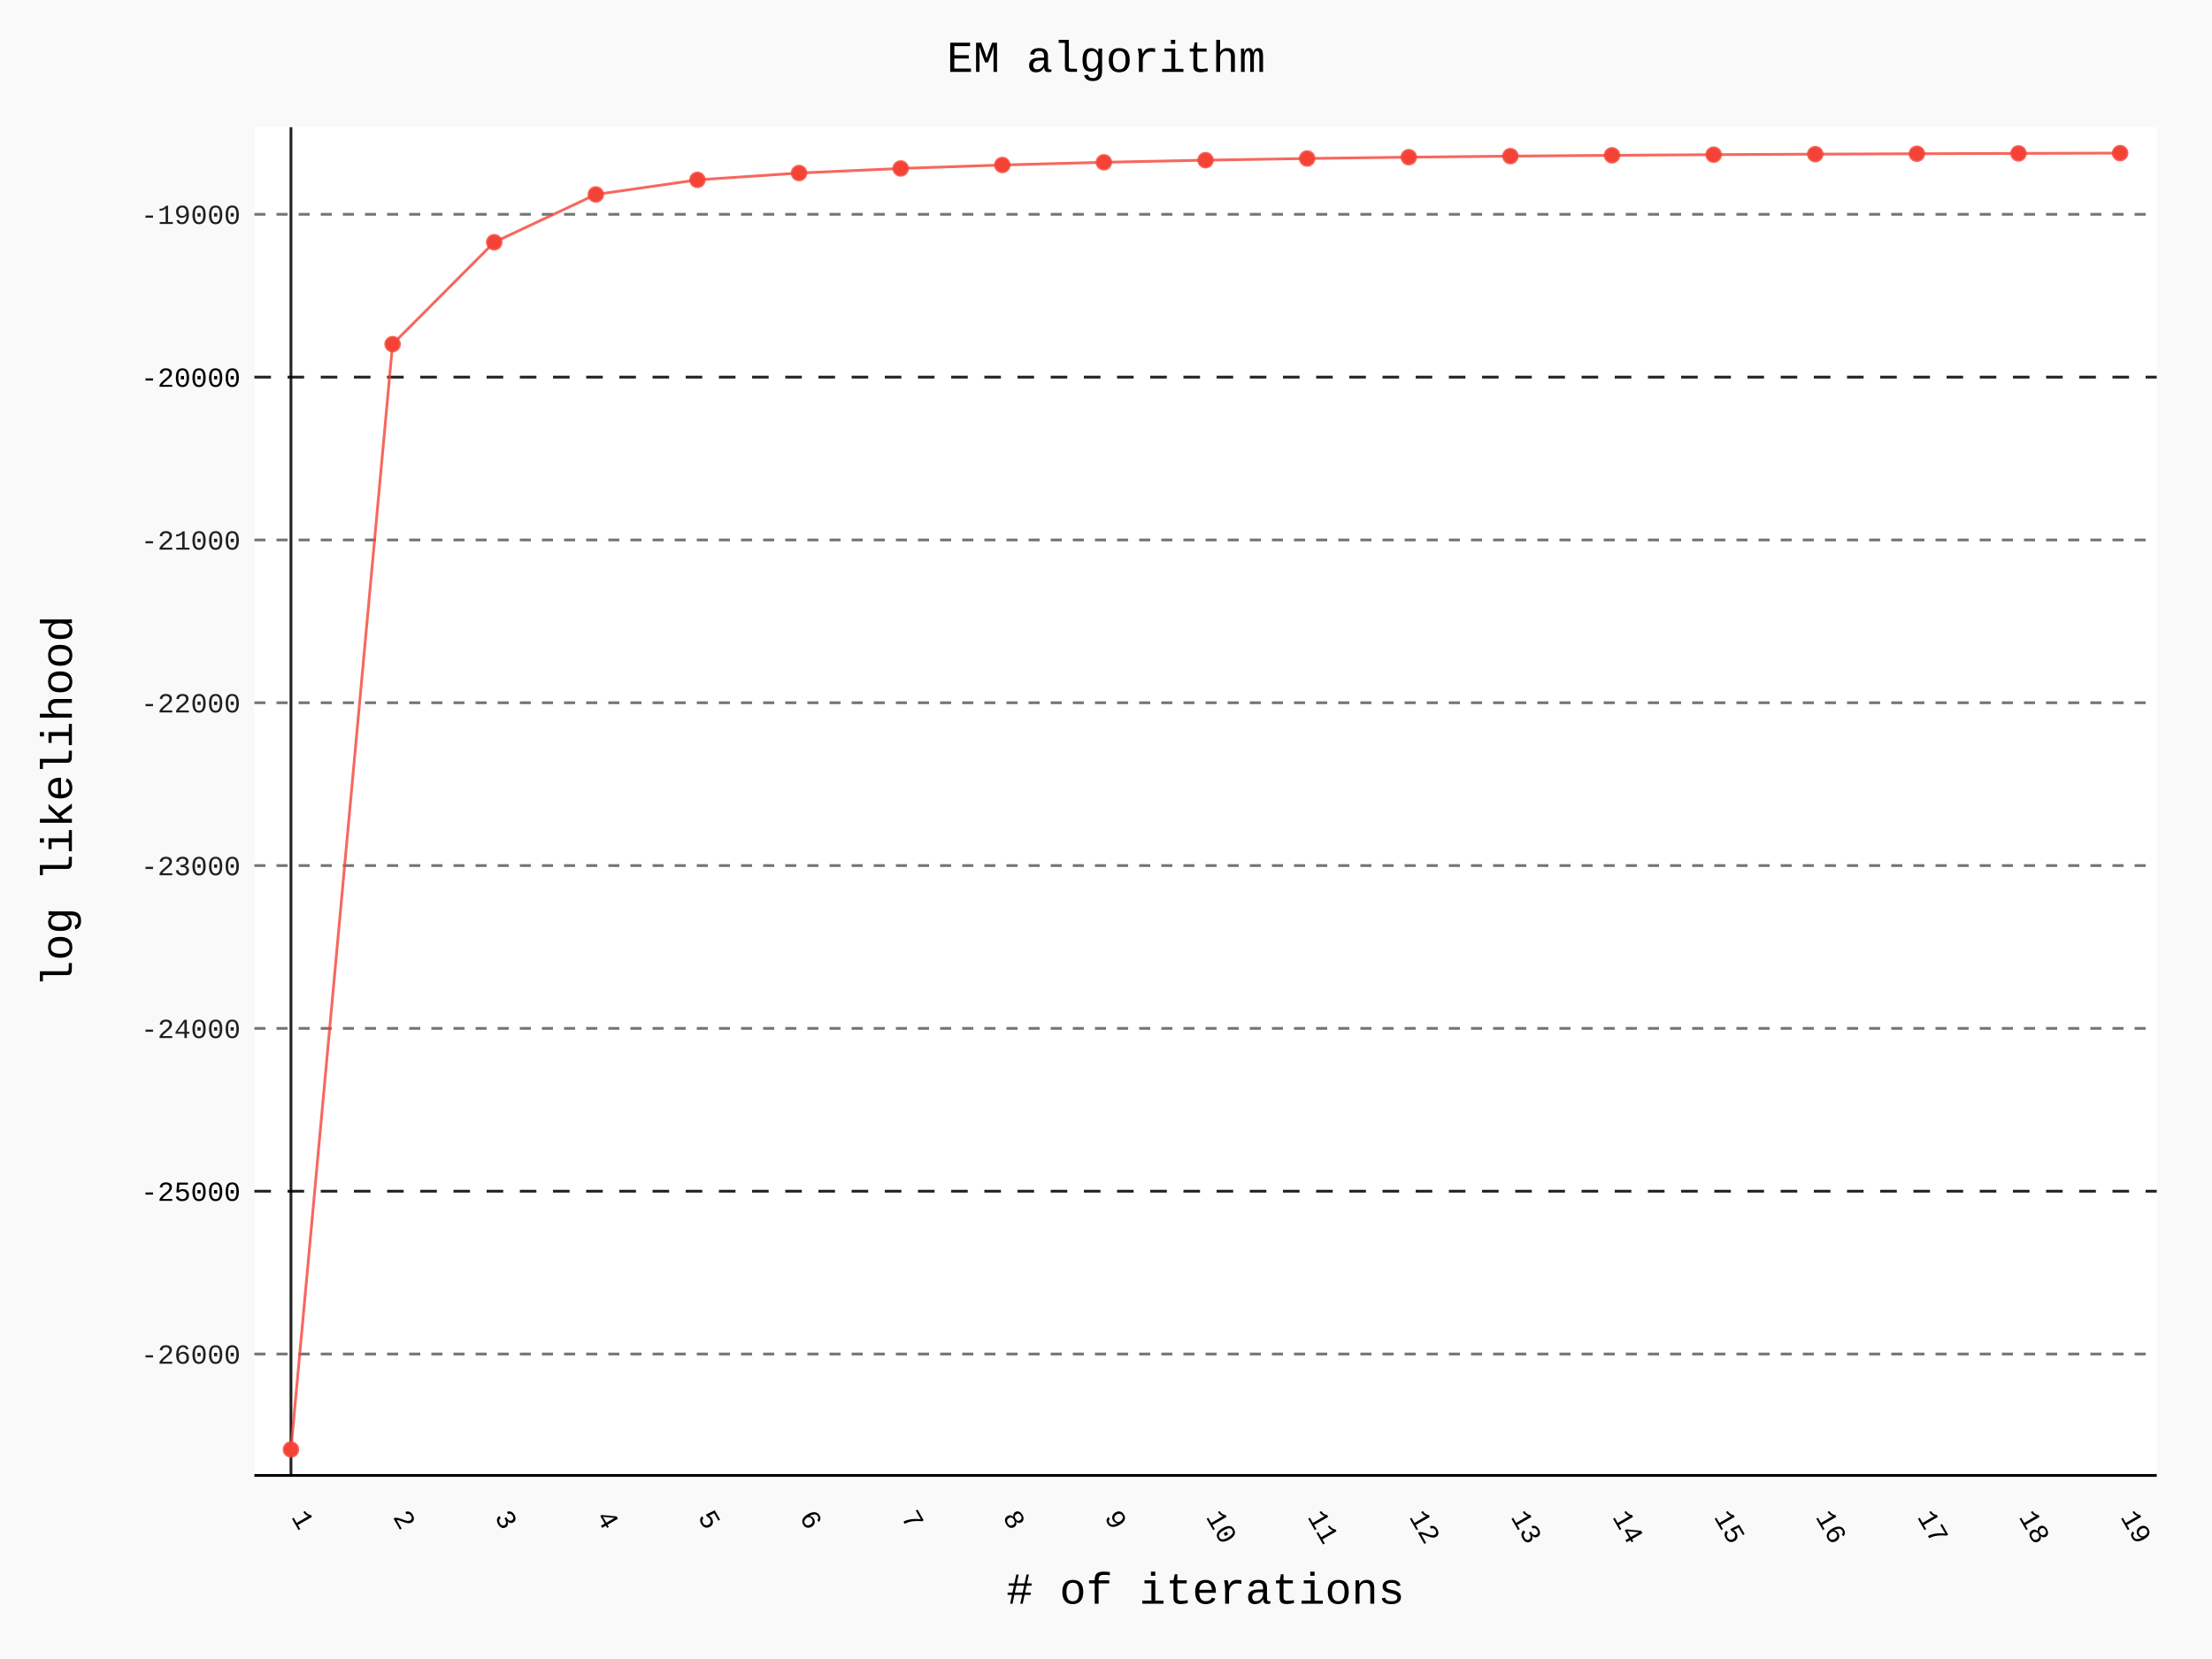
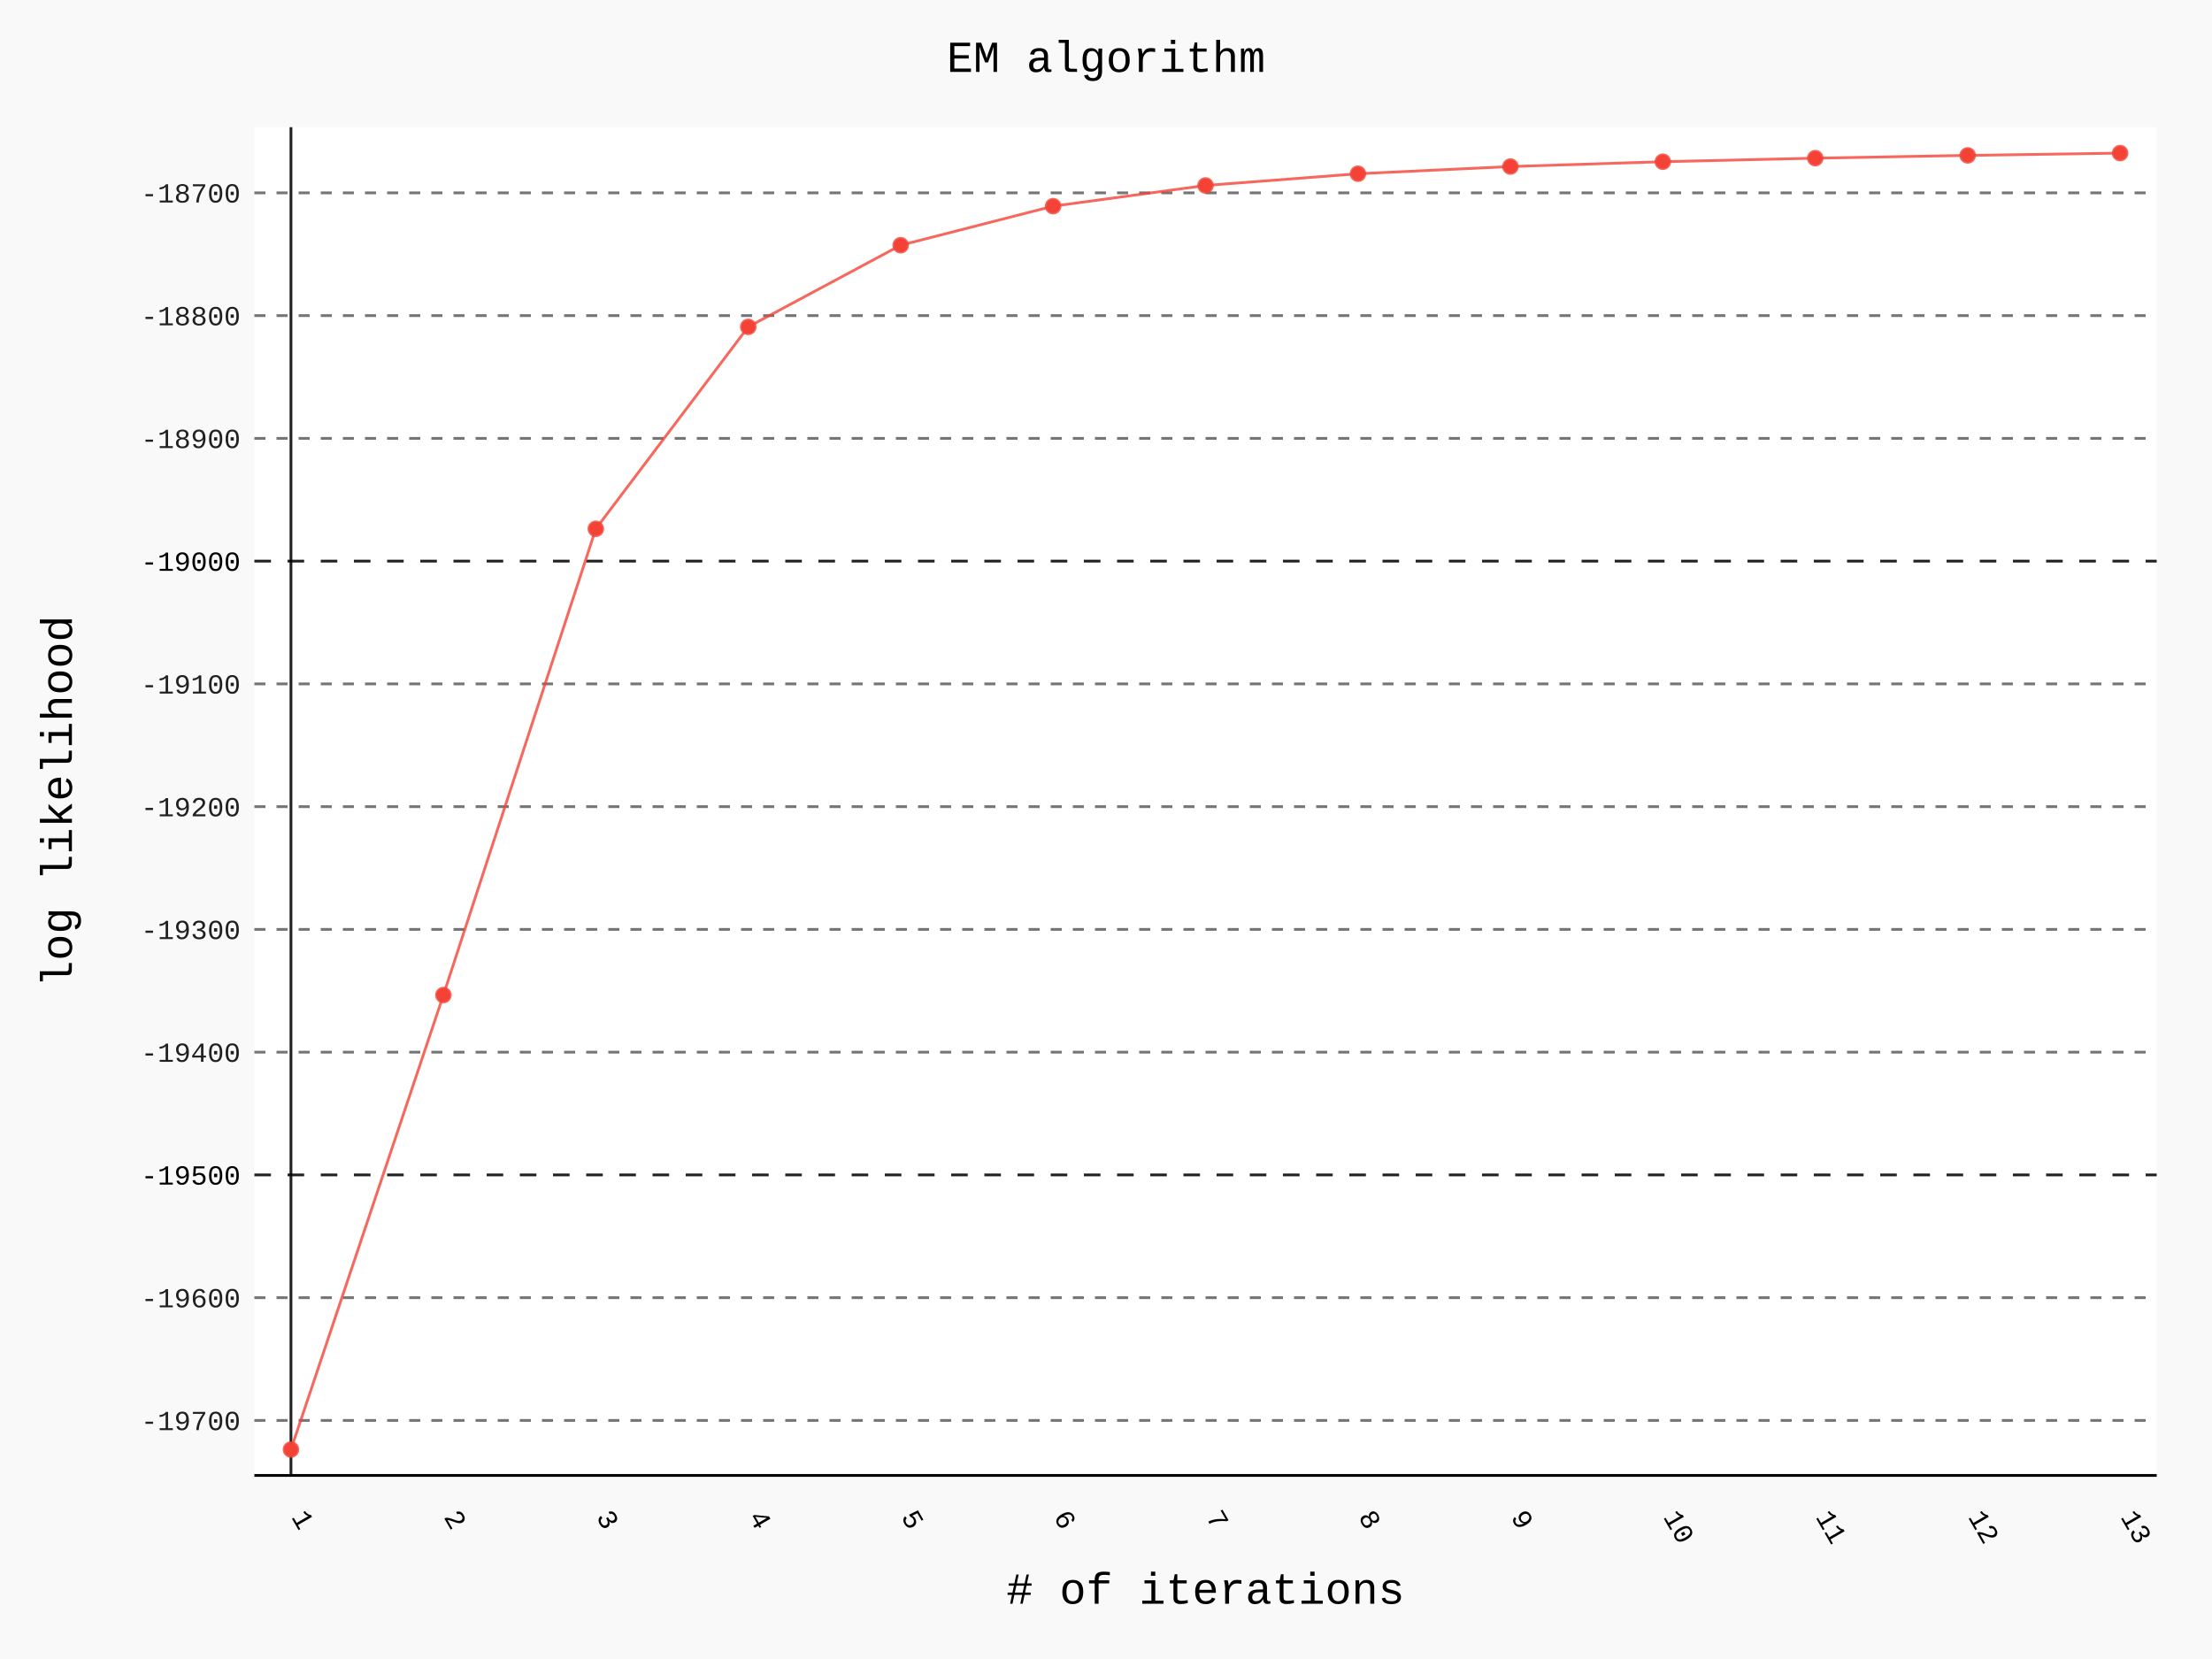
- <svg xmlns="http://www.w3.org/2000/svg" class="pygal-chart" id="chart-262b652d-65a7-4673-93a3-35cf1254a4ff" viewBox="0 0 800 600">
+ <svg xmlns="http://www.w3.org/2000/svg" class="pygal-chart" id="chart-e8ba4395-fc9b-4cc6-81cd-032bfb4ec3a4" viewBox="0 0 800 600">
  <defs>
-     <style type="text/css">#chart-262b652d-65a7-4673-93a3-35cf1254a4ff{-webkit-user-select:none;-webkit-font-smoothing:antialiased;font-family:Consolas,"Liberation Mono",Menlo,Courier,monospace}#chart-262b652d-65a7-4673-93a3-35cf1254a4ff .title{font-family:Consolas,"Liberation Mono",Menlo,Courier,monospace;font-size:16px}#chart-262b652d-65a7-4673-93a3-35cf1254a4ff .legends .legend text{font-family:Consolas,"Liberation Mono",Menlo,Courier,monospace;font-size:14px}#chart-262b652d-65a7-4673-93a3-35cf1254a4ff .axis text{font-family:Consolas,"Liberation Mono",Menlo,Courier,monospace;font-size:10px}#chart-262b652d-65a7-4673-93a3-35cf1254a4ff .axis text.major{font-family:Consolas,"Liberation Mono",Menlo,Courier,monospace;font-size:10px}#chart-262b652d-65a7-4673-93a3-35cf1254a4ff .text-overlay text.value{font-family:Consolas,"Liberation Mono",Menlo,Courier,monospace;font-size:16px}#chart-262b652d-65a7-4673-93a3-35cf1254a4ff .text-overlay text.label{font-family:Consolas,"Liberation Mono",Menlo,Courier,monospace;font-size:10px}#chart-262b652d-65a7-4673-93a3-35cf1254a4ff .tooltip{font-family:Consolas,"Liberation Mono",Menlo,Courier,monospace;font-size:14px}#chart-262b652d-65a7-4673-93a3-35cf1254a4ff text.no_data{font-family:Consolas,"Liberation Mono",Menlo,Courier,monospace;font-size:64px}
- #chart-262b652d-65a7-4673-93a3-35cf1254a4ff{background-color:rgba(249,249,249,1)}#chart-262b652d-65a7-4673-93a3-35cf1254a4ff path,#chart-262b652d-65a7-4673-93a3-35cf1254a4ff line,#chart-262b652d-65a7-4673-93a3-35cf1254a4ff rect,#chart-262b652d-65a7-4673-93a3-35cf1254a4ff circle{-webkit-transition:150ms;-moz-transition:150ms;transition:150ms}#chart-262b652d-65a7-4673-93a3-35cf1254a4ff .graph &gt; .background{fill:rgba(249,249,249,1)}#chart-262b652d-65a7-4673-93a3-35cf1254a4ff .plot &gt; .background{fill:rgba(255,255,255,1)}#chart-262b652d-65a7-4673-93a3-35cf1254a4ff .graph{fill:rgba(0,0,0,.87)}#chart-262b652d-65a7-4673-93a3-35cf1254a4ff text.no_data{fill:rgba(0,0,0,1)}#chart-262b652d-65a7-4673-93a3-35cf1254a4ff .title{fill:rgba(0,0,0,1)}#chart-262b652d-65a7-4673-93a3-35cf1254a4ff .legends .legend text{fill:rgba(0,0,0,.87)}#chart-262b652d-65a7-4673-93a3-35cf1254a4ff .legends .legend:hover text{fill:rgba(0,0,0,1)}#chart-262b652d-65a7-4673-93a3-35cf1254a4ff .axis .line{stroke:rgba(0,0,0,1)}#chart-262b652d-65a7-4673-93a3-35cf1254a4ff .axis .guide.line{stroke:rgba(0,0,0,.54)}#chart-262b652d-65a7-4673-93a3-35cf1254a4ff .axis .major.line{stroke:rgba(0,0,0,.87)}#chart-262b652d-65a7-4673-93a3-35cf1254a4ff .axis text.major{fill:rgba(0,0,0,1)}#chart-262b652d-65a7-4673-93a3-35cf1254a4ff .axis.y .guides:hover .guide.line,#chart-262b652d-65a7-4673-93a3-35cf1254a4ff .line-graph .axis.x .guides:hover .guide.line,#chart-262b652d-65a7-4673-93a3-35cf1254a4ff .stackedline-graph .axis.x .guides:hover .guide.line,#chart-262b652d-65a7-4673-93a3-35cf1254a4ff .xy-graph .axis.x .guides:hover .guide.line{stroke:rgba(0,0,0,1)}#chart-262b652d-65a7-4673-93a3-35cf1254a4ff .axis .guides:hover text{fill:rgba(0,0,0,1)}#chart-262b652d-65a7-4673-93a3-35cf1254a4ff .reactive{fill-opacity:.7;stroke-opacity:.8}#chart-262b652d-65a7-4673-93a3-35cf1254a4ff .ci{stroke:rgba(0,0,0,.87)}#chart-262b652d-65a7-4673-93a3-35cf1254a4ff .reactive.active,#chart-262b652d-65a7-4673-93a3-35cf1254a4ff .active .reactive{fill-opacity:.8;stroke-opacity:.9;stroke-width:4}#chart-262b652d-65a7-4673-93a3-35cf1254a4ff .ci .reactive.active{stroke-width:1.5}#chart-262b652d-65a7-4673-93a3-35cf1254a4ff .series text{fill:rgba(0,0,0,1)}#chart-262b652d-65a7-4673-93a3-35cf1254a4ff .tooltip rect{fill:rgba(255,255,255,1);stroke:rgba(0,0,0,1);-webkit-transition:opacity 150ms;-moz-transition:opacity 150ms;transition:opacity 150ms}#chart-262b652d-65a7-4673-93a3-35cf1254a4ff .tooltip .label{fill:rgba(0,0,0,.87)}#chart-262b652d-65a7-4673-93a3-35cf1254a4ff .tooltip .label{fill:rgba(0,0,0,.87)}#chart-262b652d-65a7-4673-93a3-35cf1254a4ff .tooltip .legend{font-size:.8em;fill:rgba(0,0,0,.54)}#chart-262b652d-65a7-4673-93a3-35cf1254a4ff .tooltip .x_label{font-size:.6em;fill:rgba(0,0,0,1)}#chart-262b652d-65a7-4673-93a3-35cf1254a4ff .tooltip .xlink{font-size:.5em;text-decoration:underline}#chart-262b652d-65a7-4673-93a3-35cf1254a4ff .tooltip .value{font-size:1.5em}#chart-262b652d-65a7-4673-93a3-35cf1254a4ff .bound{font-size:.5em}#chart-262b652d-65a7-4673-93a3-35cf1254a4ff .max-value{font-size:.75em;fill:rgba(0,0,0,.54)}#chart-262b652d-65a7-4673-93a3-35cf1254a4ff .map-element{fill:rgba(255,255,255,1);stroke:rgba(0,0,0,.54) !important}#chart-262b652d-65a7-4673-93a3-35cf1254a4ff .map-element .reactive{fill-opacity:inherit;stroke-opacity:inherit}#chart-262b652d-65a7-4673-93a3-35cf1254a4ff .color-0,#chart-262b652d-65a7-4673-93a3-35cf1254a4ff .color-0 a:visited{stroke:#F44336;fill:#F44336}#chart-262b652d-65a7-4673-93a3-35cf1254a4ff .text-overlay .color-0 text{fill:black}
- #chart-262b652d-65a7-4673-93a3-35cf1254a4ff text.no_data{text-anchor:middle}#chart-262b652d-65a7-4673-93a3-35cf1254a4ff .guide.line{fill:none}#chart-262b652d-65a7-4673-93a3-35cf1254a4ff .centered{text-anchor:middle}#chart-262b652d-65a7-4673-93a3-35cf1254a4ff .title{text-anchor:middle}#chart-262b652d-65a7-4673-93a3-35cf1254a4ff .legends .legend text{fill-opacity:1}#chart-262b652d-65a7-4673-93a3-35cf1254a4ff .axis.x text{text-anchor:middle}#chart-262b652d-65a7-4673-93a3-35cf1254a4ff .axis.x:not(.web) text[transform]{text-anchor:start}#chart-262b652d-65a7-4673-93a3-35cf1254a4ff .axis.x:not(.web) text[transform].backwards{text-anchor:end}#chart-262b652d-65a7-4673-93a3-35cf1254a4ff .axis.y text{text-anchor:end}#chart-262b652d-65a7-4673-93a3-35cf1254a4ff .axis.y text[transform].backwards{text-anchor:start}#chart-262b652d-65a7-4673-93a3-35cf1254a4ff .axis.y2 text{text-anchor:start}#chart-262b652d-65a7-4673-93a3-35cf1254a4ff .axis.y2 text[transform].backwards{text-anchor:end}#chart-262b652d-65a7-4673-93a3-35cf1254a4ff .axis .guide.line{stroke-dasharray:4,4}#chart-262b652d-65a7-4673-93a3-35cf1254a4ff .axis .major.guide.line{stroke-dasharray:6,6}#chart-262b652d-65a7-4673-93a3-35cf1254a4ff .horizontal .axis.y .guide.line,#chart-262b652d-65a7-4673-93a3-35cf1254a4ff .horizontal .axis.y2 .guide.line,#chart-262b652d-65a7-4673-93a3-35cf1254a4ff .vertical .axis.x .guide.line{opacity:0}#chart-262b652d-65a7-4673-93a3-35cf1254a4ff .horizontal .axis.always_show .guide.line,#chart-262b652d-65a7-4673-93a3-35cf1254a4ff .vertical .axis.always_show .guide.line{opacity:1 !important}#chart-262b652d-65a7-4673-93a3-35cf1254a4ff .axis.y .guides:hover .guide.line,#chart-262b652d-65a7-4673-93a3-35cf1254a4ff .axis.y2 .guides:hover .guide.line,#chart-262b652d-65a7-4673-93a3-35cf1254a4ff .axis.x .guides:hover .guide.line{opacity:1}#chart-262b652d-65a7-4673-93a3-35cf1254a4ff .axis .guides:hover text{opacity:1}#chart-262b652d-65a7-4673-93a3-35cf1254a4ff .nofill{fill:none}#chart-262b652d-65a7-4673-93a3-35cf1254a4ff .subtle-fill{fill-opacity:.2}#chart-262b652d-65a7-4673-93a3-35cf1254a4ff .dot{stroke-width:1px;fill-opacity:1}#chart-262b652d-65a7-4673-93a3-35cf1254a4ff .dot.active{stroke-width:5px}#chart-262b652d-65a7-4673-93a3-35cf1254a4ff .dot.negative{fill:transparent}#chart-262b652d-65a7-4673-93a3-35cf1254a4ff text,#chart-262b652d-65a7-4673-93a3-35cf1254a4ff tspan{stroke:none !important}#chart-262b652d-65a7-4673-93a3-35cf1254a4ff .series text.active{opacity:1}#chart-262b652d-65a7-4673-93a3-35cf1254a4ff .tooltip rect{fill-opacity:.95;stroke-width:.5}#chart-262b652d-65a7-4673-93a3-35cf1254a4ff .tooltip text{fill-opacity:1}#chart-262b652d-65a7-4673-93a3-35cf1254a4ff .showable{visibility:hidden}#chart-262b652d-65a7-4673-93a3-35cf1254a4ff .showable.shown{visibility:visible}#chart-262b652d-65a7-4673-93a3-35cf1254a4ff .gauge-background{fill:rgba(229,229,229,1);stroke:none}#chart-262b652d-65a7-4673-93a3-35cf1254a4ff .bg-lines{stroke:rgba(249,249,249,1);stroke-width:2px}</style>
+     <style type="text/css">#chart-e8ba4395-fc9b-4cc6-81cd-032bfb4ec3a4{-webkit-user-select:none;-webkit-font-smoothing:antialiased;font-family:Consolas,"Liberation Mono",Menlo,Courier,monospace}#chart-e8ba4395-fc9b-4cc6-81cd-032bfb4ec3a4 .title{font-family:Consolas,"Liberation Mono",Menlo,Courier,monospace;font-size:16px}#chart-e8ba4395-fc9b-4cc6-81cd-032bfb4ec3a4 .legends .legend text{font-family:Consolas,"Liberation Mono",Menlo,Courier,monospace;font-size:14px}#chart-e8ba4395-fc9b-4cc6-81cd-032bfb4ec3a4 .axis text{font-family:Consolas,"Liberation Mono",Menlo,Courier,monospace;font-size:10px}#chart-e8ba4395-fc9b-4cc6-81cd-032bfb4ec3a4 .axis text.major{font-family:Consolas,"Liberation Mono",Menlo,Courier,monospace;font-size:10px}#chart-e8ba4395-fc9b-4cc6-81cd-032bfb4ec3a4 .text-overlay text.value{font-family:Consolas,"Liberation Mono",Menlo,Courier,monospace;font-size:16px}#chart-e8ba4395-fc9b-4cc6-81cd-032bfb4ec3a4 .text-overlay text.label{font-family:Consolas,"Liberation Mono",Menlo,Courier,monospace;font-size:10px}#chart-e8ba4395-fc9b-4cc6-81cd-032bfb4ec3a4 .tooltip{font-family:Consolas,"Liberation Mono",Menlo,Courier,monospace;font-size:14px}#chart-e8ba4395-fc9b-4cc6-81cd-032bfb4ec3a4 text.no_data{font-family:Consolas,"Liberation Mono",Menlo,Courier,monospace;font-size:64px}
+ #chart-e8ba4395-fc9b-4cc6-81cd-032bfb4ec3a4{background-color:rgba(249,249,249,1)}#chart-e8ba4395-fc9b-4cc6-81cd-032bfb4ec3a4 path,#chart-e8ba4395-fc9b-4cc6-81cd-032bfb4ec3a4 line,#chart-e8ba4395-fc9b-4cc6-81cd-032bfb4ec3a4 rect,#chart-e8ba4395-fc9b-4cc6-81cd-032bfb4ec3a4 circle{-webkit-transition:150ms;-moz-transition:150ms;transition:150ms}#chart-e8ba4395-fc9b-4cc6-81cd-032bfb4ec3a4 .graph &gt; .background{fill:rgba(249,249,249,1)}#chart-e8ba4395-fc9b-4cc6-81cd-032bfb4ec3a4 .plot &gt; .background{fill:rgba(255,255,255,1)}#chart-e8ba4395-fc9b-4cc6-81cd-032bfb4ec3a4 .graph{fill:rgba(0,0,0,.87)}#chart-e8ba4395-fc9b-4cc6-81cd-032bfb4ec3a4 text.no_data{fill:rgba(0,0,0,1)}#chart-e8ba4395-fc9b-4cc6-81cd-032bfb4ec3a4 .title{fill:rgba(0,0,0,1)}#chart-e8ba4395-fc9b-4cc6-81cd-032bfb4ec3a4 .legends .legend text{fill:rgba(0,0,0,.87)}#chart-e8ba4395-fc9b-4cc6-81cd-032bfb4ec3a4 .legends .legend:hover text{fill:rgba(0,0,0,1)}#chart-e8ba4395-fc9b-4cc6-81cd-032bfb4ec3a4 .axis .line{stroke:rgba(0,0,0,1)}#chart-e8ba4395-fc9b-4cc6-81cd-032bfb4ec3a4 .axis .guide.line{stroke:rgba(0,0,0,.54)}#chart-e8ba4395-fc9b-4cc6-81cd-032bfb4ec3a4 .axis .major.line{stroke:rgba(0,0,0,.87)}#chart-e8ba4395-fc9b-4cc6-81cd-032bfb4ec3a4 .axis text.major{fill:rgba(0,0,0,1)}#chart-e8ba4395-fc9b-4cc6-81cd-032bfb4ec3a4 .axis.y .guides:hover .guide.line,#chart-e8ba4395-fc9b-4cc6-81cd-032bfb4ec3a4 .line-graph .axis.x .guides:hover .guide.line,#chart-e8ba4395-fc9b-4cc6-81cd-032bfb4ec3a4 .stackedline-graph .axis.x .guides:hover .guide.line,#chart-e8ba4395-fc9b-4cc6-81cd-032bfb4ec3a4 .xy-graph .axis.x .guides:hover .guide.line{stroke:rgba(0,0,0,1)}#chart-e8ba4395-fc9b-4cc6-81cd-032bfb4ec3a4 .axis .guides:hover text{fill:rgba(0,0,0,1)}#chart-e8ba4395-fc9b-4cc6-81cd-032bfb4ec3a4 .reactive{fill-opacity:.7;stroke-opacity:.8}#chart-e8ba4395-fc9b-4cc6-81cd-032bfb4ec3a4 .ci{stroke:rgba(0,0,0,.87)}#chart-e8ba4395-fc9b-4cc6-81cd-032bfb4ec3a4 .reactive.active,#chart-e8ba4395-fc9b-4cc6-81cd-032bfb4ec3a4 .active .reactive{fill-opacity:.8;stroke-opacity:.9;stroke-width:4}#chart-e8ba4395-fc9b-4cc6-81cd-032bfb4ec3a4 .ci .reactive.active{stroke-width:1.5}#chart-e8ba4395-fc9b-4cc6-81cd-032bfb4ec3a4 .series text{fill:rgba(0,0,0,1)}#chart-e8ba4395-fc9b-4cc6-81cd-032bfb4ec3a4 .tooltip rect{fill:rgba(255,255,255,1);stroke:rgba(0,0,0,1);-webkit-transition:opacity 150ms;-moz-transition:opacity 150ms;transition:opacity 150ms}#chart-e8ba4395-fc9b-4cc6-81cd-032bfb4ec3a4 .tooltip .label{fill:rgba(0,0,0,.87)}#chart-e8ba4395-fc9b-4cc6-81cd-032bfb4ec3a4 .tooltip .label{fill:rgba(0,0,0,.87)}#chart-e8ba4395-fc9b-4cc6-81cd-032bfb4ec3a4 .tooltip .legend{font-size:.8em;fill:rgba(0,0,0,.54)}#chart-e8ba4395-fc9b-4cc6-81cd-032bfb4ec3a4 .tooltip .x_label{font-size:.6em;fill:rgba(0,0,0,1)}#chart-e8ba4395-fc9b-4cc6-81cd-032bfb4ec3a4 .tooltip .xlink{font-size:.5em;text-decoration:underline}#chart-e8ba4395-fc9b-4cc6-81cd-032bfb4ec3a4 .tooltip .value{font-size:1.5em}#chart-e8ba4395-fc9b-4cc6-81cd-032bfb4ec3a4 .bound{font-size:.5em}#chart-e8ba4395-fc9b-4cc6-81cd-032bfb4ec3a4 .max-value{font-size:.75em;fill:rgba(0,0,0,.54)}#chart-e8ba4395-fc9b-4cc6-81cd-032bfb4ec3a4 .map-element{fill:rgba(255,255,255,1);stroke:rgba(0,0,0,.54) !important}#chart-e8ba4395-fc9b-4cc6-81cd-032bfb4ec3a4 .map-element .reactive{fill-opacity:inherit;stroke-opacity:inherit}#chart-e8ba4395-fc9b-4cc6-81cd-032bfb4ec3a4 .color-0,#chart-e8ba4395-fc9b-4cc6-81cd-032bfb4ec3a4 .color-0 a:visited{stroke:#F44336;fill:#F44336}#chart-e8ba4395-fc9b-4cc6-81cd-032bfb4ec3a4 .text-overlay .color-0 text{fill:black}
+ #chart-e8ba4395-fc9b-4cc6-81cd-032bfb4ec3a4 text.no_data{text-anchor:middle}#chart-e8ba4395-fc9b-4cc6-81cd-032bfb4ec3a4 .guide.line{fill:none}#chart-e8ba4395-fc9b-4cc6-81cd-032bfb4ec3a4 .centered{text-anchor:middle}#chart-e8ba4395-fc9b-4cc6-81cd-032bfb4ec3a4 .title{text-anchor:middle}#chart-e8ba4395-fc9b-4cc6-81cd-032bfb4ec3a4 .legends .legend text{fill-opacity:1}#chart-e8ba4395-fc9b-4cc6-81cd-032bfb4ec3a4 .axis.x text{text-anchor:middle}#chart-e8ba4395-fc9b-4cc6-81cd-032bfb4ec3a4 .axis.x:not(.web) text[transform]{text-anchor:start}#chart-e8ba4395-fc9b-4cc6-81cd-032bfb4ec3a4 .axis.x:not(.web) text[transform].backwards{text-anchor:end}#chart-e8ba4395-fc9b-4cc6-81cd-032bfb4ec3a4 .axis.y text{text-anchor:end}#chart-e8ba4395-fc9b-4cc6-81cd-032bfb4ec3a4 .axis.y text[transform].backwards{text-anchor:start}#chart-e8ba4395-fc9b-4cc6-81cd-032bfb4ec3a4 .axis.y2 text{text-anchor:start}#chart-e8ba4395-fc9b-4cc6-81cd-032bfb4ec3a4 .axis.y2 text[transform].backwards{text-anchor:end}#chart-e8ba4395-fc9b-4cc6-81cd-032bfb4ec3a4 .axis .guide.line{stroke-dasharray:4,4}#chart-e8ba4395-fc9b-4cc6-81cd-032bfb4ec3a4 .axis .major.guide.line{stroke-dasharray:6,6}#chart-e8ba4395-fc9b-4cc6-81cd-032bfb4ec3a4 .horizontal .axis.y .guide.line,#chart-e8ba4395-fc9b-4cc6-81cd-032bfb4ec3a4 .horizontal .axis.y2 .guide.line,#chart-e8ba4395-fc9b-4cc6-81cd-032bfb4ec3a4 .vertical .axis.x .guide.line{opacity:0}#chart-e8ba4395-fc9b-4cc6-81cd-032bfb4ec3a4 .horizontal .axis.always_show .guide.line,#chart-e8ba4395-fc9b-4cc6-81cd-032bfb4ec3a4 .vertical .axis.always_show .guide.line{opacity:1 !important}#chart-e8ba4395-fc9b-4cc6-81cd-032bfb4ec3a4 .axis.y .guides:hover .guide.line,#chart-e8ba4395-fc9b-4cc6-81cd-032bfb4ec3a4 .axis.y2 .guides:hover .guide.line,#chart-e8ba4395-fc9b-4cc6-81cd-032bfb4ec3a4 .axis.x .guides:hover .guide.line{opacity:1}#chart-e8ba4395-fc9b-4cc6-81cd-032bfb4ec3a4 .axis .guides:hover text{opacity:1}#chart-e8ba4395-fc9b-4cc6-81cd-032bfb4ec3a4 .nofill{fill:none}#chart-e8ba4395-fc9b-4cc6-81cd-032bfb4ec3a4 .subtle-fill{fill-opacity:.2}#chart-e8ba4395-fc9b-4cc6-81cd-032bfb4ec3a4 .dot{stroke-width:1px;fill-opacity:1}#chart-e8ba4395-fc9b-4cc6-81cd-032bfb4ec3a4 .dot.active{stroke-width:5px}#chart-e8ba4395-fc9b-4cc6-81cd-032bfb4ec3a4 .dot.negative{fill:transparent}#chart-e8ba4395-fc9b-4cc6-81cd-032bfb4ec3a4 text,#chart-e8ba4395-fc9b-4cc6-81cd-032bfb4ec3a4 tspan{stroke:none !important}#chart-e8ba4395-fc9b-4cc6-81cd-032bfb4ec3a4 .series text.active{opacity:1}#chart-e8ba4395-fc9b-4cc6-81cd-032bfb4ec3a4 .tooltip rect{fill-opacity:.95;stroke-width:.5}#chart-e8ba4395-fc9b-4cc6-81cd-032bfb4ec3a4 .tooltip text{fill-opacity:1}#chart-e8ba4395-fc9b-4cc6-81cd-032bfb4ec3a4 .showable{visibility:hidden}#chart-e8ba4395-fc9b-4cc6-81cd-032bfb4ec3a4 .showable.shown{visibility:visible}#chart-e8ba4395-fc9b-4cc6-81cd-032bfb4ec3a4 .gauge-background{fill:rgba(229,229,229,1);stroke:none}#chart-e8ba4395-fc9b-4cc6-81cd-032bfb4ec3a4 .bg-lines{stroke:rgba(249,249,249,1);stroke-width:2px}</style>
  </defs>
  <g class="graph line-graph vertical">
    <rect class="background" height="600" width="800" x="0" y="0" />
    <g class="plot" transform="translate(92, 46)">
      <rect class="background" height="487.608" width="688.0" x="0" y="0" />
      <g class="axis y always_show">
        <path class="line" d="M0 487.608 h688" />
        <g class="guides">
-           <path class="guide line" d="M0 443.697 h688" />
-           <text class="" x="-5" y="447.197">-26000</text>
+           <path class="guide line" d="M0 467.719 h688" />
+           <text class="" x="-5" y="471.219">-19700</text>
        </g>
        <g class="guides">
-           <path class="major guide line" d="M0 384.813 h688" />
-           <text class="major" x="-5" y="388.313">-25000</text>
+           <path class="guide line" d="M0 423.321 h688" />
+           <text class="" x="-5" y="426.821">-19600</text>
        </g>
        <g class="guides">
-           <path class="guide line" d="M0 325.929 h688" />
-           <text class="" x="-5" y="329.429">-24000</text>
+           <path class="major guide line" d="M0 378.924 h688" />
+           <text class="major" x="-5" y="382.424">-19500</text>
        </g>
        <g class="guides">
-           <path class="guide line" d="M0 267.044 h688" />
-           <text class="" x="-5" y="270.544">-23000</text>
+           <path class="guide line" d="M0 334.527 h688" />
+           <text class="" x="-5" y="338.027">-19400</text>
        </g>
        <g class="guides">
-           <path class="guide line" d="M0 208.16 h688" />
-           <text class="" x="-5" y="211.66">-22000</text>
+           <path class="guide line" d="M0 290.13 h688" />
+           <text class="" x="-5" y="293.63">-19300</text>
        </g>
        <g class="guides">
-           <path class="guide line" d="M0 149.276 h688" />
-           <text class="" x="-5" y="152.776">-21000</text>
+           <path class="guide line" d="M0 245.733 h688" />
+           <text class="" x="-5" y="249.233">-19200</text>
        </g>
        <g class="guides">
-           <path class="major guide line" d="M0 90.392 h688" />
-           <text class="major" x="-5" y="93.892">-20000</text>
+           <path class="guide line" d="M0 201.336 h688" />
+           <text class="" x="-5" y="204.836">-19100</text>
        </g>
        <g class="guides">
-           <path class="guide line" d="M0 31.508 h688" />
-           <text class="" x="-5" y="35.008">-19000</text>
+           <path class="major guide line" d="M0 156.938 h688" />
+           <text class="major" x="-5" y="160.438">-19000</text>
+         </g>
+         <g class="guides">
+           <path class="guide line" d="M0 112.541 h688" />
+           <text class="" x="-5" y="116.041">-18900</text>
+         </g>
+         <g class="guides">
+           <path class="guide line" d="M0 68.144 h688" />
+           <text class="" x="-5" y="71.644">-18800</text>
+         </g>
+         <g class="guides">
+           <path class="guide line" d="M0 23.747 h688" />
+           <text class="" x="-5" y="27.247">-18700</text>
        </g>
      </g>
      <g class="axis x">
        <g class="guides">
          <path class="major line" d="M13.231 0 v487.608" />
          <text class="major" transform="rotate(60 13.23077 502.6077)" x="13.231" y="502.608">1</text>
        </g>
        <g class="guides">
-           <path class="major guide line" d="M49.983 0 v487.608" />
-           <text class="major" transform="rotate(60 49.98291 502.6077)" x="49.983" y="502.608">2</text>
-         </g>
-         <g class="guides">
-           <path class="major guide line" d="M86.735 0 v487.608" />
-           <text class="major" transform="rotate(60 86.73504 502.6077)" x="86.735" y="502.608">3</text>
+           <path class="major guide line" d="M68.359 0 v487.608" />
+           <text class="major" transform="rotate(60 68.35897 502.6077)" x="68.359" y="502.608">2</text>
        </g>
        <g class="guides">
          <path class="major guide line" d="M123.487 0 v487.608" />
-           <text class="major" transform="rotate(60 123.4872 502.6077)" x="123.487" y="502.608">4</text>
+           <text class="major" transform="rotate(60 123.4872 502.6077)" x="123.487" y="502.608">3</text>
        </g>
        <g class="guides">
-           <path class="major guide line" d="M160.239 0 v487.608" />
-           <text class="major" transform="rotate(60 160.2393 502.6077)" x="160.239" y="502.608">5</text>
-         </g>
-         <g class="guides">
-           <path class="major guide line" d="M196.991 0 v487.608" />
-           <text class="major" transform="rotate(60 196.9915 502.6077)" x="196.991" y="502.608">6</text>
+           <path class="major guide line" d="M178.615 0 v487.608" />
+           <text class="major" transform="rotate(60 178.6154 502.6077)" x="178.615" y="502.608">4</text>
        </g>
        <g class="guides">
          <path class="major guide line" d="M233.744 0 v487.608" />
-           <text class="major" transform="rotate(60 233.7436 502.6077)" x="233.744" y="502.608">7</text>
+           <text class="major" transform="rotate(60 233.7436 502.6077)" x="233.744" y="502.608">5</text>
        </g>
        <g class="guides">
-           <path class="major guide line" d="M270.496 0 v487.608" />
-           <text class="major" transform="rotate(60 270.4957 502.6077)" x="270.496" y="502.608">8</text>
-         </g>
-         <g class="guides">
-           <path class="major guide line" d="M307.248 0 v487.608" />
-           <text class="major" transform="rotate(60 307.2479 502.6077)" x="307.248" y="502.608">9</text>
+           <path class="major guide line" d="M288.872 0 v487.608" />
+           <text class="major" transform="rotate(60 288.8718 502.6077)" x="288.872" y="502.608">6</text>
        </g>
        <g class="guides">
          <path class="major guide line" d="M344 0 v487.608" />
-           <text class="major" transform="rotate(60 344 502.6077)" x="344.0" y="502.608">10</text>
+           <text class="major" transform="rotate(60 344 502.6077)" x="344.0" y="502.608">7</text>
        </g>
        <g class="guides">
-           <path class="major guide line" d="M380.752 0 v487.608" />
-           <text class="major" transform="rotate(60 380.7521 502.6077)" x="380.752" y="502.608">11</text>
-         </g>
-         <g class="guides">
-           <path class="major guide line" d="M417.504 0 v487.608" />
-           <text class="major" transform="rotate(60 417.5043 502.6077)" x="417.504" y="502.608">12</text>
+           <path class="major guide line" d="M399.128 0 v487.608" />
+           <text class="major" transform="rotate(60 399.1282 502.6077)" x="399.128" y="502.608">8</text>
        </g>
        <g class="guides">
          <path class="major guide line" d="M454.256 0 v487.608" />
-           <text class="major" transform="rotate(60 454.2564 502.6077)" x="454.256" y="502.608">13</text>
+           <text class="major" transform="rotate(60 454.2564 502.6077)" x="454.256" y="502.608">9</text>
        </g>
        <g class="guides">
-           <path class="major guide line" d="M491.009 0 v487.608" />
-           <text class="major" transform="rotate(60 491.0085 502.6077)" x="491.009" y="502.608">14</text>
-         </g>
-         <g class="guides">
-           <path class="major guide line" d="M527.761 0 v487.608" />
-           <text class="major" transform="rotate(60 527.7607 502.6077)" x="527.761" y="502.608">15</text>
+           <path class="major guide line" d="M509.385 0 v487.608" />
+           <text class="major" transform="rotate(60 509.3846 502.6077)" x="509.385" y="502.608">10</text>
        </g>
        <g class="guides">
          <path class="major guide line" d="M564.513 0 v487.608" />
-           <text class="major" transform="rotate(60 564.5128 502.6077)" x="564.513" y="502.608">16</text>
+           <text class="major" transform="rotate(60 564.5128 502.6077)" x="564.513" y="502.608">11</text>
        </g>
        <g class="guides">
-           <path class="major guide line" d="M601.265 0 v487.608" />
-           <text class="major" transform="rotate(60 601.265 502.6077)" x="601.265" y="502.608">17</text>
-         </g>
-         <g class="guides">
-           <path class="major guide line" d="M638.017 0 v487.608" />
-           <text class="major" transform="rotate(60 638.0171 502.6077)" x="638.017" y="502.608">18</text>
+           <path class="major guide line" d="M619.641 0 v487.608" />
+           <text class="major" transform="rotate(60 619.641 502.6077)" x="619.641" y="502.608">12</text>
        </g>
        <g class="guides">
          <path class="major guide line" d="M674.769 0 v487.608" />
-           <text class="major" transform="rotate(60 674.7692 502.6077)" x="674.769" y="502.608">19</text>
+           <text class="major" transform="rotate(60 674.7692 502.6077)" x="674.769" y="502.608">13</text>
        </g>
      </g>
      <g class="series serie-0 color-0">
-         <path class="line reactive nofill" d="M13.231 478.231 L49.983 78.471 86.735 41.611 123.487 24.328 160.239 19.051 196.991 16.58 233.744 14.922 270.496 13.671 307.248 12.695 344 11.927 380.752 11.322 417.504 10.845 454.256 10.469 491.009 10.173 527.761 9.938 564.513 9.752 601.265 9.601 638.017 9.479 674.769 9.377" />
+         <path class="line reactive nofill" d="M13.231 478.231 L68.359 313.877 123.487 145.249 178.615 72.215 233.744 42.689 288.872 28.561 344 21.073 399.128 16.834 454.256 14.233 509.385 12.483 564.513 11.202 619.641 10.199 674.769 9.377" />
      </g>
    </g>
    <g class="titles">
      <text class="title plot_title" x="400.0" y="26">EM algorithm</text>
      <text class="title" x="436.0" y="580.0"># of iterations</text>
      <text class="title" transform="rotate(-90 0 289.8038)" x="0" y="315.804">log likelihood</text>
    </g>
    <g class="plot overlay" transform="translate(92, 46)">
      <g class="series serie-0 color-0">
        <g class="dots">
          <circle class="dot reactive tooltip-trigger" cx="13.231" cy="478.231" r="2.5" />
        </g>
        <g class="dots">
-           <circle class="dot reactive tooltip-trigger" cx="49.983" cy="78.471" r="2.5" />
+           <circle class="dot reactive tooltip-trigger" cx="68.359" cy="313.877" r="2.5" />
        </g>
        <g class="dots">
-           <circle class="dot reactive tooltip-trigger" cx="86.735" cy="41.611" r="2.5" />
+           <circle class="dot reactive tooltip-trigger" cx="123.487" cy="145.249" r="2.5" />
        </g>
        <g class="dots">
-           <circle class="dot reactive tooltip-trigger" cx="123.487" cy="24.328" r="2.5" />
+           <circle class="dot reactive tooltip-trigger" cx="178.615" cy="72.215" r="2.5" />
        </g>
        <g class="dots">
-           <circle class="dot reactive tooltip-trigger" cx="160.239" cy="19.051" r="2.5" />
+           <circle class="dot reactive tooltip-trigger" cx="233.744" cy="42.689" r="2.5" />
        </g>
        <g class="dots">
-           <circle class="dot reactive tooltip-trigger" cx="196.991" cy="16.58" r="2.5" />
+           <circle class="dot reactive tooltip-trigger" cx="288.872" cy="28.561" r="2.5" />
        </g>
        <g class="dots">
-           <circle class="dot reactive tooltip-trigger" cx="233.744" cy="14.922" r="2.5" />
+           <circle class="dot reactive tooltip-trigger" cx="344.0" cy="21.073" r="2.5" />
        </g>
        <g class="dots">
-           <circle class="dot reactive tooltip-trigger" cx="270.496" cy="13.671" r="2.5" />
+           <circle class="dot reactive tooltip-trigger" cx="399.128" cy="16.834" r="2.5" />
        </g>
        <g class="dots">
-           <circle class="dot reactive tooltip-trigger" cx="307.248" cy="12.695" r="2.5" />
+           <circle class="dot reactive tooltip-trigger" cx="454.256" cy="14.233" r="2.5" />
        </g>
        <g class="dots">
-           <circle class="dot reactive tooltip-trigger" cx="344.0" cy="11.927" r="2.5" />
+           <circle class="dot reactive tooltip-trigger" cx="509.385" cy="12.483" r="2.5" />
        </g>
        <g class="dots">
-           <circle class="dot reactive tooltip-trigger" cx="380.752" cy="11.322" r="2.5" />
+           <circle class="dot reactive tooltip-trigger" cx="564.513" cy="11.202" r="2.5" />
        </g>
        <g class="dots">
-           <circle class="dot reactive tooltip-trigger" cx="417.504" cy="10.845" r="2.5" />
-         </g>
-         <g class="dots">
-           <circle class="dot reactive tooltip-trigger" cx="454.256" cy="10.469" r="2.5" />
-         </g>
-         <g class="dots">
-           <circle class="dot reactive tooltip-trigger" cx="491.009" cy="10.173" r="2.5" />
-         </g>
-         <g class="dots">
-           <circle class="dot reactive tooltip-trigger" cx="527.761" cy="9.938" r="2.5" />
-         </g>
-         <g class="dots">
-           <circle class="dot reactive tooltip-trigger" cx="564.513" cy="9.752" r="2.5" />
-         </g>
-         <g class="dots">
-           <circle class="dot reactive tooltip-trigger" cx="601.265" cy="9.601" r="2.5" />
-         </g>
-         <g class="dots">
-           <circle class="dot reactive tooltip-trigger" cx="638.017" cy="9.479" r="2.5" />
+           <circle class="dot reactive tooltip-trigger" cx="619.641" cy="10.199" r="2.5" />
        </g>
        <g class="dots">
          <circle class="dot reactive tooltip-trigger" cx="674.769" cy="9.377" r="2.5" />
        </g>
      </g>
    </g>
    <g class="plot text-overlay" transform="translate(92, 46)">
      <g class="series serie-0 color-0" />
    </g>
    <g class="plot tooltip-overlay" transform="translate(92, 46)">
      <g class="tooltip" style="opacity: 0" transform="translate(0 0)">
        <rect class="tooltip-box" height="0" rx="0" ry="0" width="0" />
        <g class="text" />
      </g>
    </g>
  </g>
</svg>
